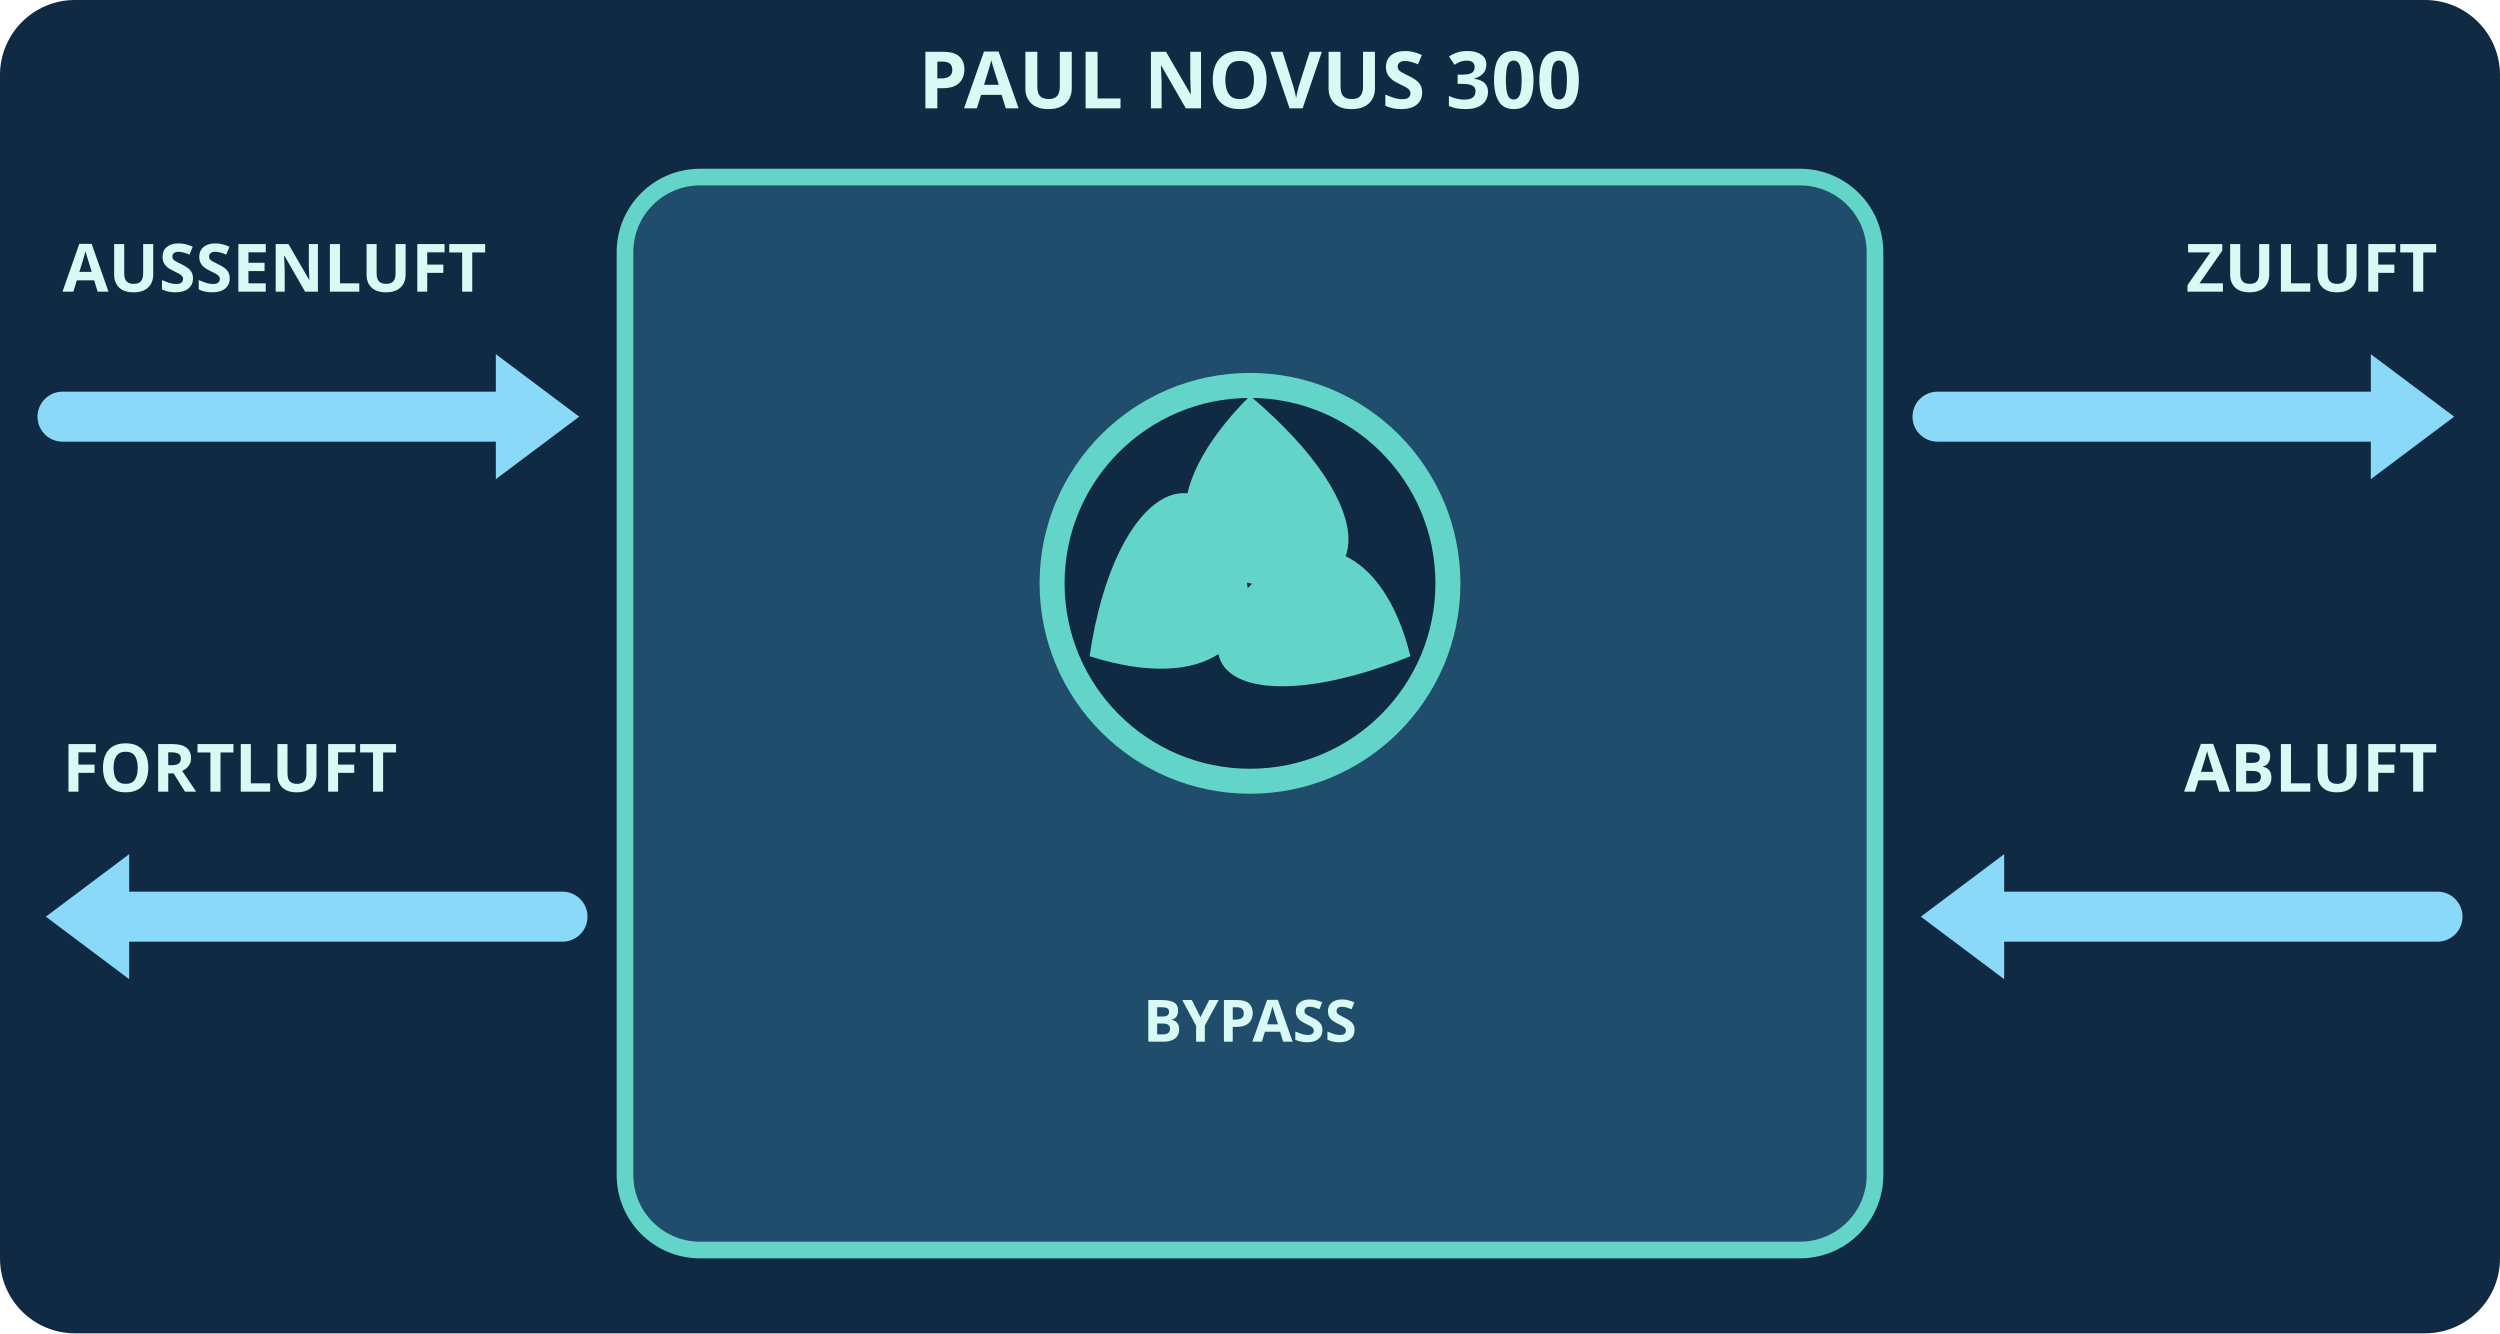
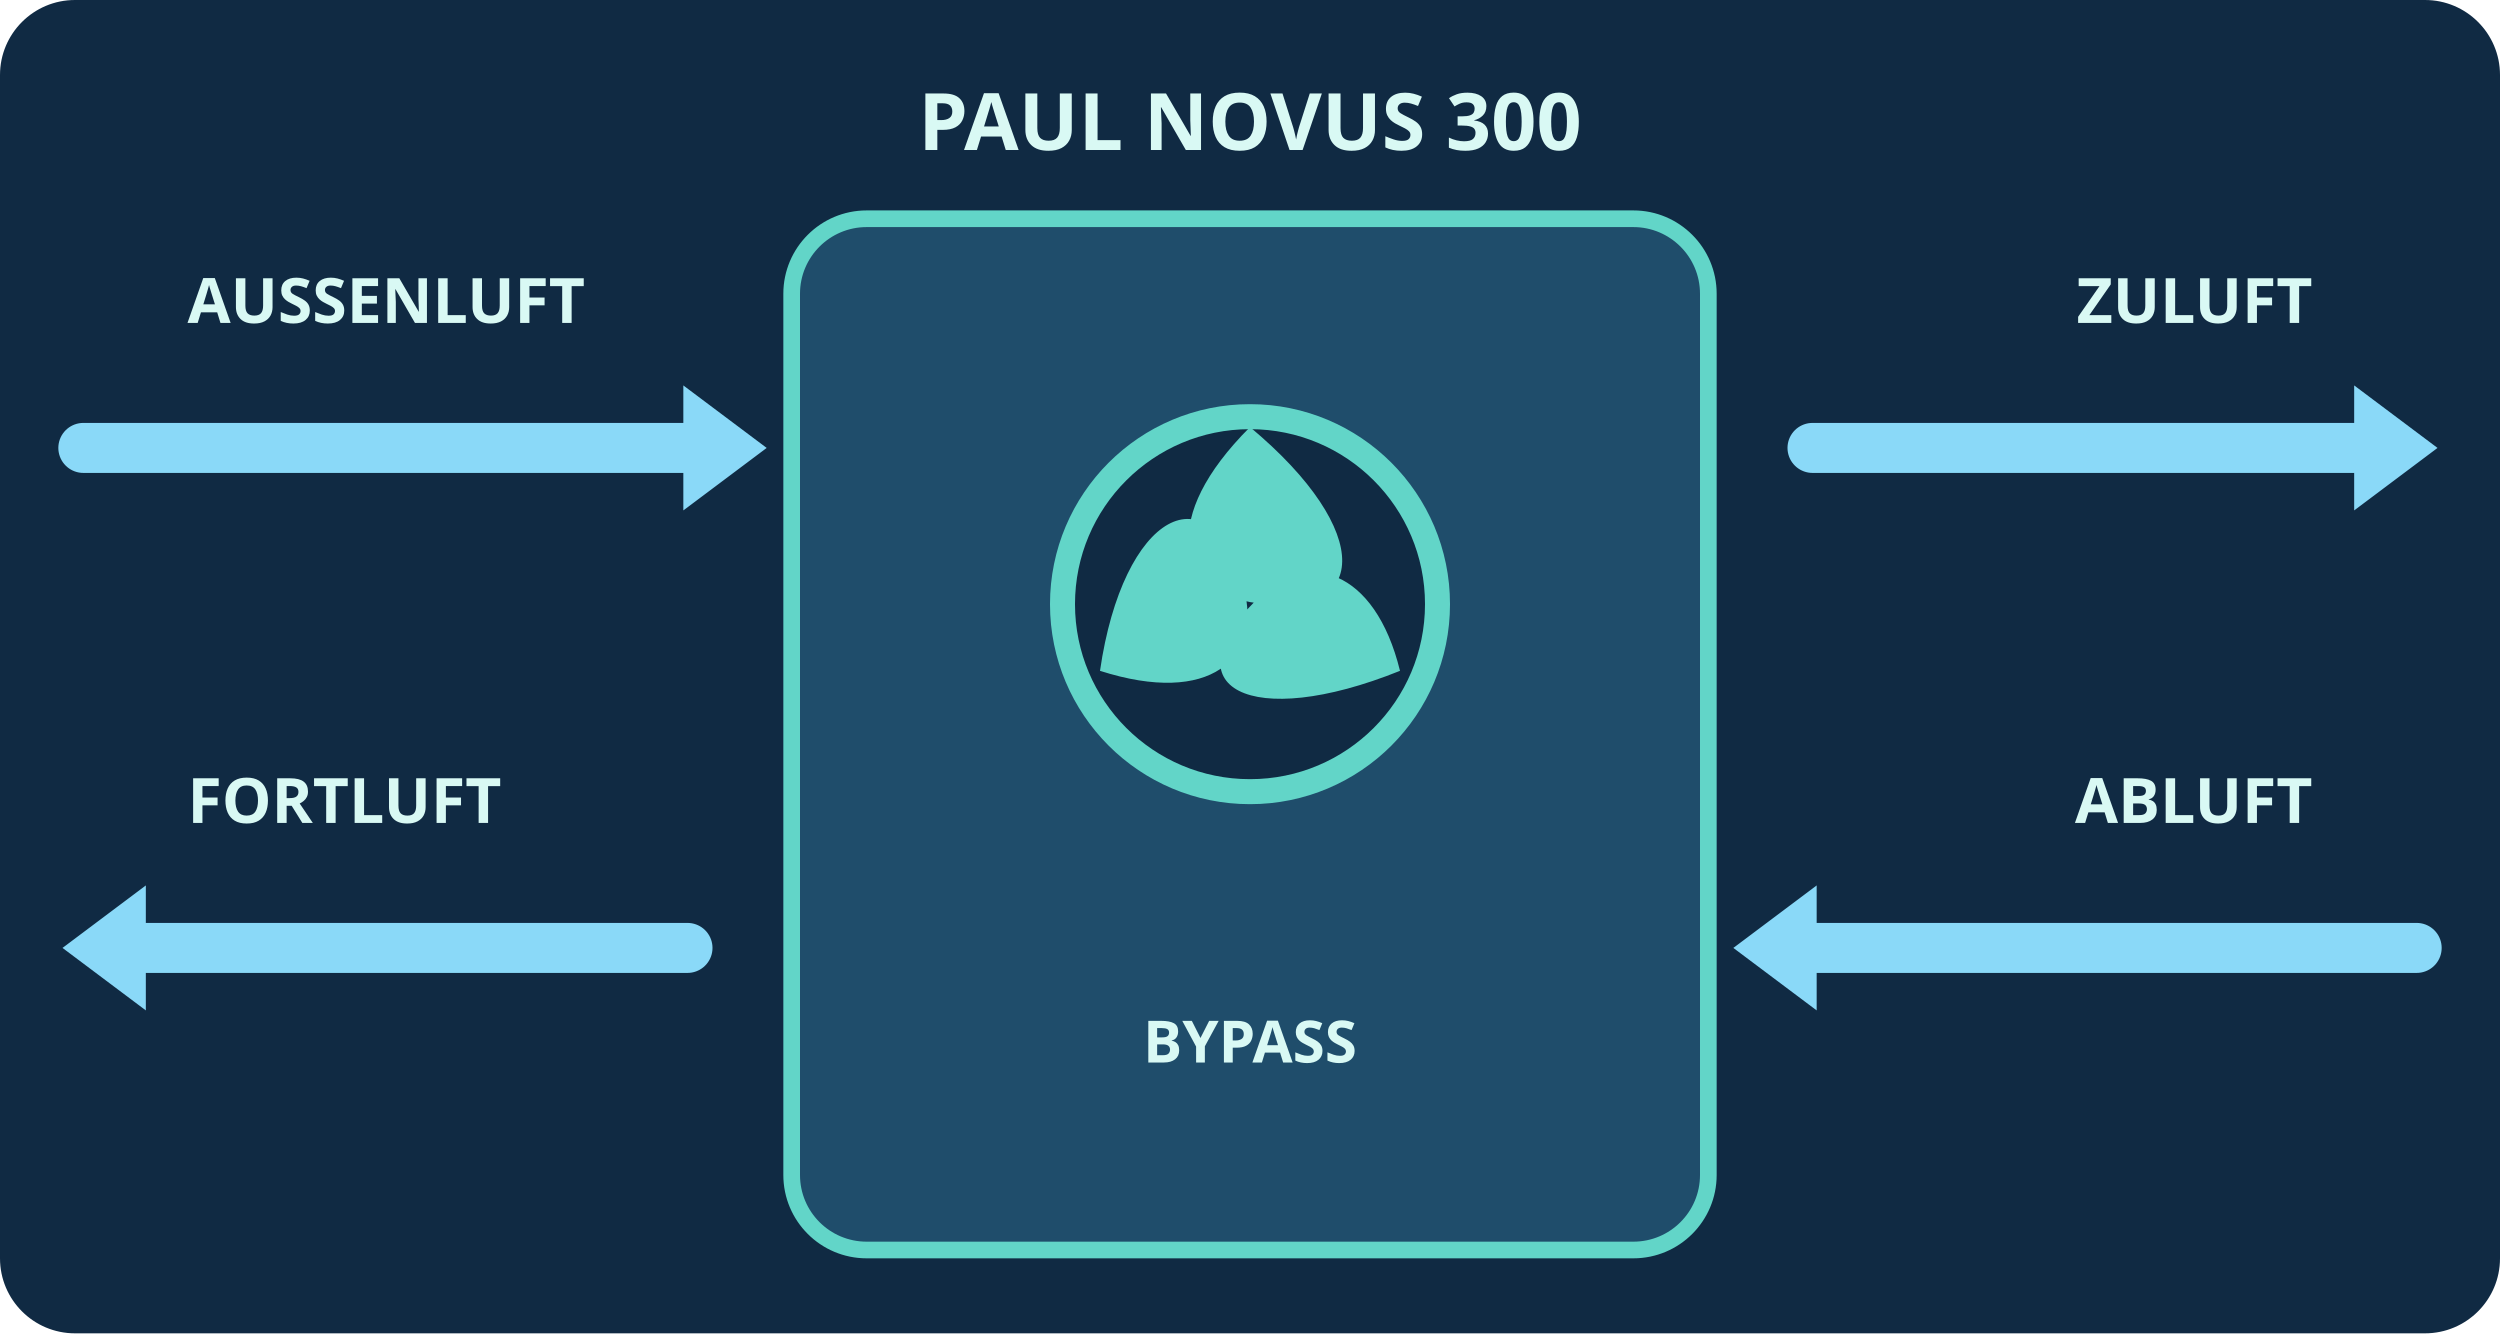
<svg xmlns="http://www.w3.org/2000/svg" viewBox="0 0 1200 640">
  <rect width="1200" height="640" rx="36" fill="#102a43" />
-   <text x="600" y="52" fill="#d9f9f4" font-family="sans-serif" font-size="38" font-weight="bold" text-anchor="middle">PAUL NOVUS 300</text>
-   <rect x="300" y="85" width="600" height="515" rx="36" fill="#1f4d6b" stroke="#62d5c8" stroke-width="8" />
-   <circle cx="600" cy="280" r="95" fill="#102a43" stroke="#62d5c8" stroke-width="12" />
-   <path d="M600 190c64 54 62 101 0 90-36-7-47-43 0-90M677 315c-77 31-119 9-74-37 26-27 61-16 74 37M523 315c12-82 57-105 74-43 10 36-17 61-74 43" fill="#62d5c8" />
-   <path d="M30 200H240M930 200H1140M60 440H270M960 440H1170" stroke="#8ad9f8" stroke-width="24" stroke-linecap="round" />
-   <path d="M278 200l-40-30v60zM1178 200l-40-30v60zM22 440l40-30v60zM922 440l40-30v60z" fill="#8ad9f8" />
-   <g fill="#d9f9f4" font-family="sans-serif" font-size="32" font-weight="bold">
-     <text x="30" y="140">AUSSENLUFT</text>
-     <text x="1170" y="140" text-anchor="end">ZULUFT</text>
-     <text x="30" y="380">FORTLUFT</text>
-     <text x="1170" y="380" text-anchor="end">ABLUFT</text>
-     <text x="600" y="500" font-size="28" text-anchor="middle">BYPASS</text>
+   <text x="600" y="72" fill="#d9f9f4" font-family="sans-serif" font-size="38" font-weight="bold" text-anchor="middle">PAUL NOVUS 300</text>
+   <rect x="380" y="105" width="440" height="495" rx="36" fill="#1f4d6b" stroke="#62d5c8" stroke-width="8" />
+   <circle cx="600" cy="290" r="90" fill="#102a43" stroke="#62d5c8" stroke-width="12" />
+   <path d="M600 205c60 50 58 94 0 84-34-7-44-40 0-84M672 322c-72 29-111 8-69-34 24-25 57-15 69 34M528 322c11-76 53-98 69-40 9 34-16 57-69 40" fill="#62d5c8" />
+   <path d="M40 215H330M870 215H1130M70 455H330M870 455H1160" stroke="#8ad9f8" stroke-width="24" stroke-linecap="round" />
+   <path d="M368 215l-40-30v60zM1170 215l-40-30v60zM30 455l40-30v60zM832 455l40-30v60z" fill="#8ad9f8" />
+   <g fill="#d9f9f4" font-family="sans-serif" font-size="30" font-weight="bold">
+     <text x="90" y="155">AUSSENLUFT</text>
+     <text x="1110" y="155" text-anchor="end">ZULUFT</text>
+     <text x="90" y="395">FORTLUFT</text>
+     <text x="1110" y="395" text-anchor="end">ABLUFT</text>
+     <text x="600" y="510" font-size="28" text-anchor="middle">BYPASS</text>
  </g>
</svg>
